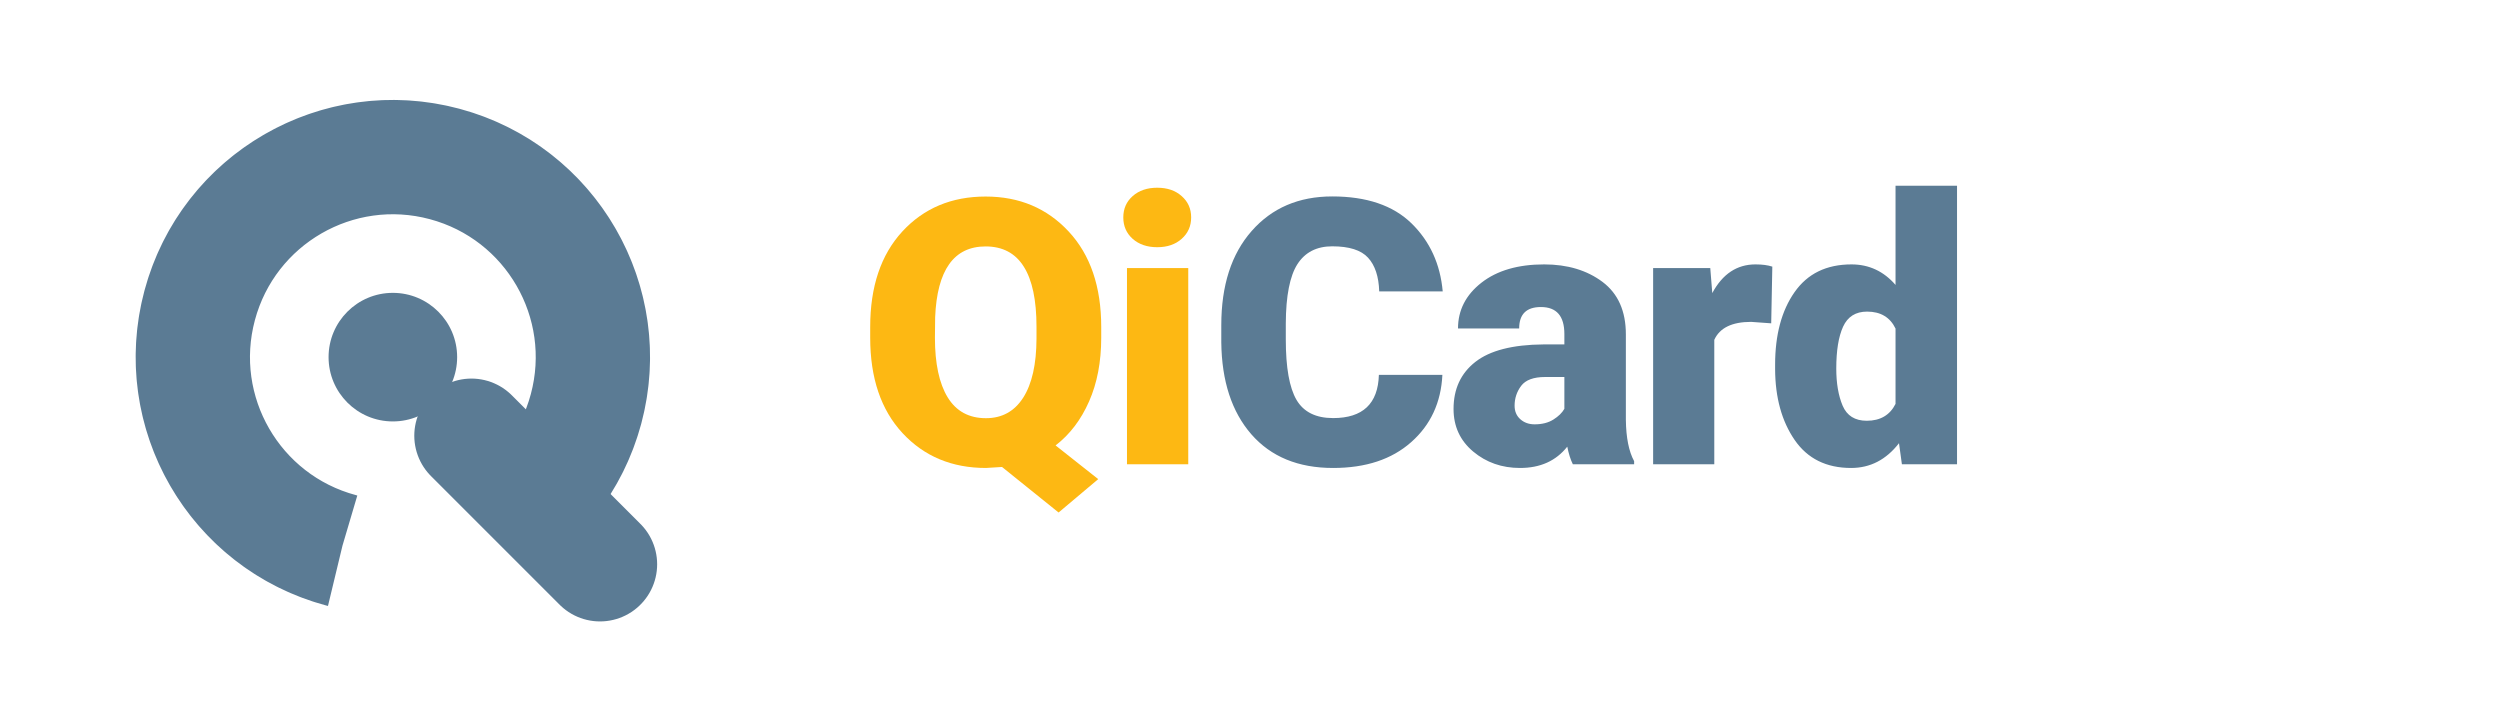
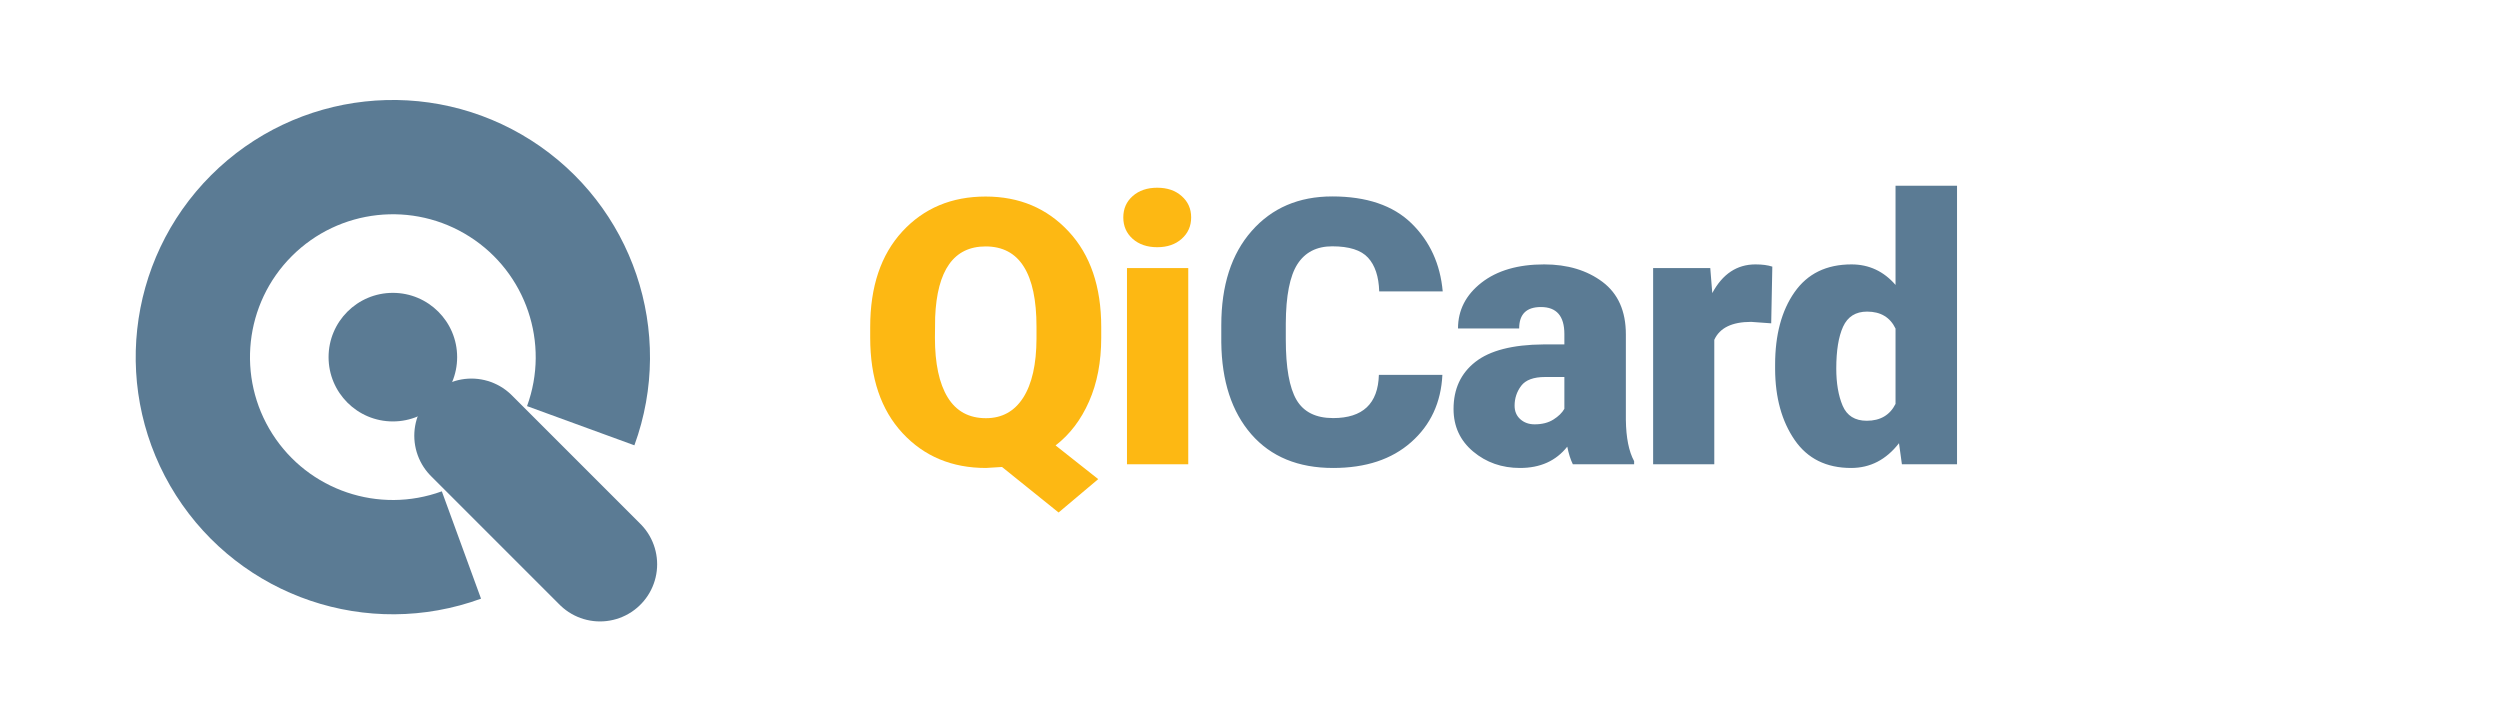
<svg xmlns="http://www.w3.org/2000/svg" viewBox="0 0 350 100">
  <g transform="translate(10, 5)">
-     <circle cx="45" cy="45" r="28" stroke="#5B7B94" stroke-width="16" fill="none" stroke-dasharray="140.9 35" transform="rotate(105 45 45)" />
+     <path d="M 54.6 71.3 A 28 28 0 1 1 71.3 54.6" stroke="#5B7B94" stroke-width="16" fill="none" stroke-linecap="butt" />
    <circle cx="45" cy="45" r="9" fill="#5B7B94" />
    <line x1="56" y1="56" x2="74" y2="74" stroke="#5B7B94" stroke-width="16" stroke-linecap="round" />
  </g>
  <text x="120" y="65" font-family="'Segoe UI', Roboto, Helvetica, Arial, sans-serif" font-weight="900" font-size="52" fill="#FDB813" letter-spacing="-1">
    Qi<tspan fill="#5B7B94">Card</tspan>
  </text>
</svg>
